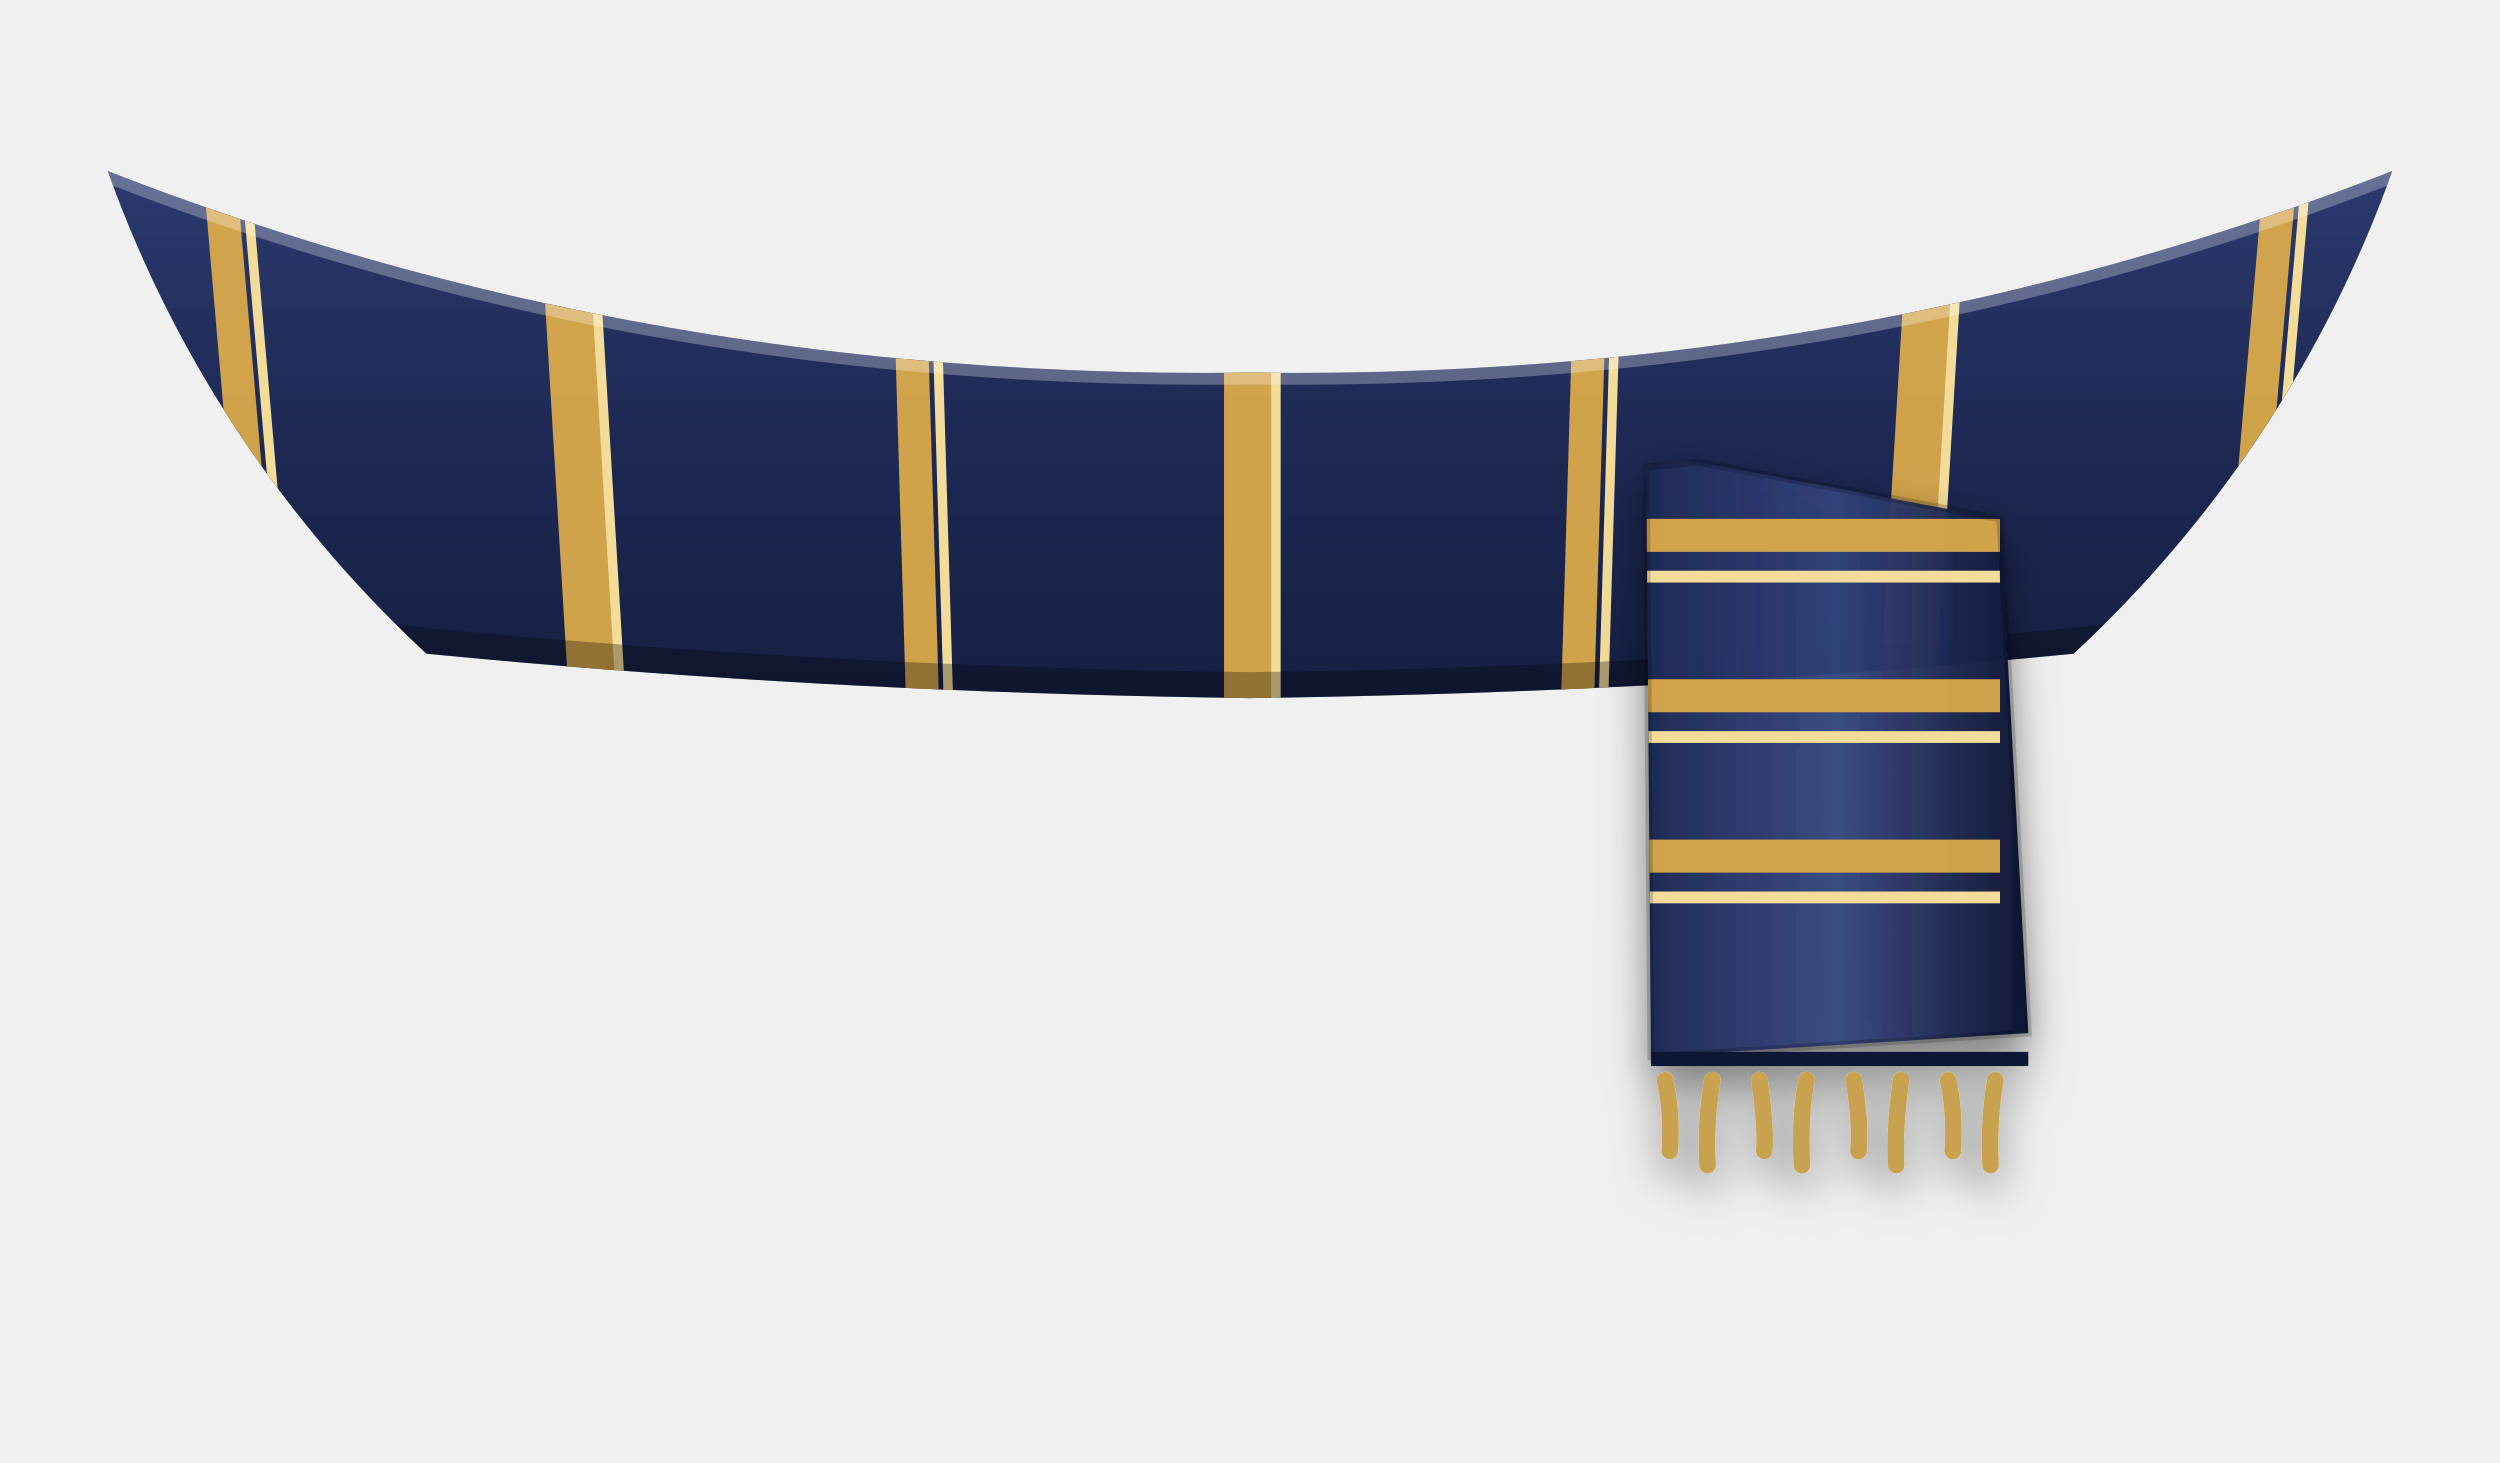
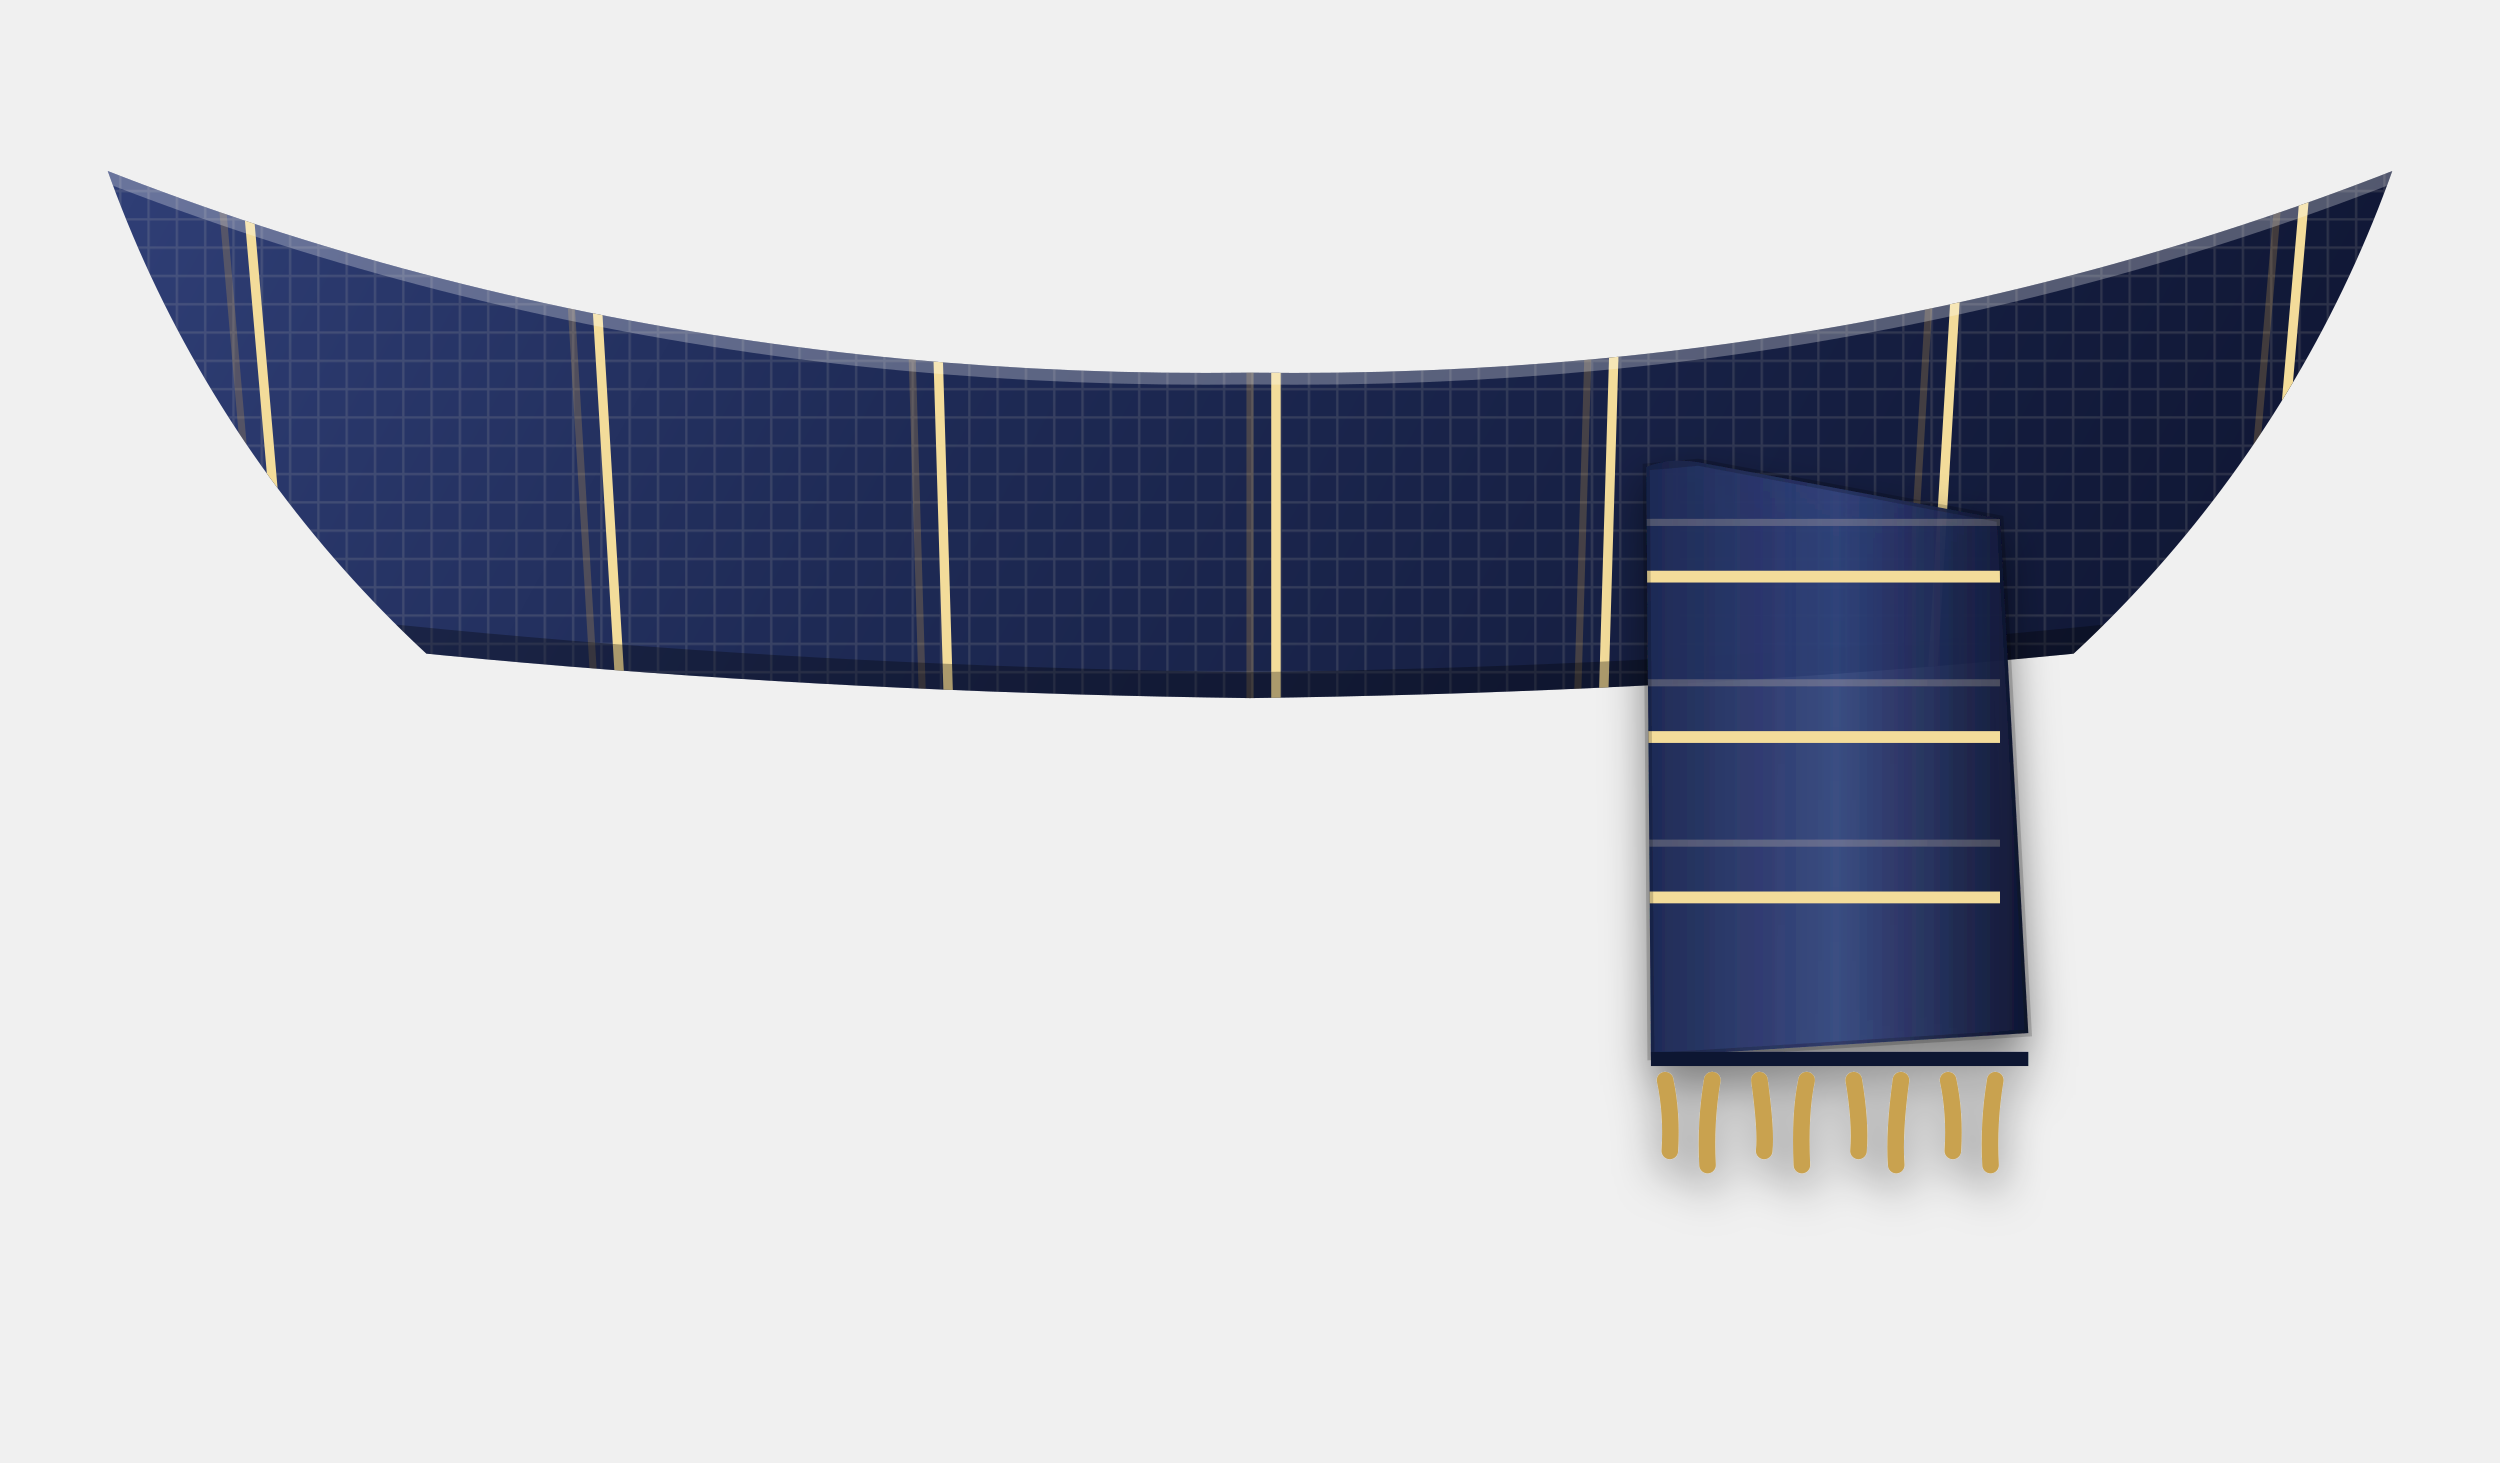
<svg xmlns="http://www.w3.org/2000/svg" viewBox="-530 100 1060 620" width="1060" height="620">
  <defs>
-     <linearGradient id="bg" x1="0" y1="0" x2="0" y2="1">
+     <linearGradient id="bg" x1="0" y1="0" x2="1" y2=".2">
      <stop offset="0" stop-color="#34447f" />
      <stop offset=".45" stop-color="#1e2a55" />
      <stop offset="1" stop-color="#0f1633" />
    </linearGradient>
    <linearGradient id="tg" x1="0" y1="0" x2="1" y2="0">
      <stop offset="0" stop-color="#1e2a55" />
      <stop offset=".5" stop-color="#34447f" stop-opacity=".9" />
      <stop offset="1" stop-color="#0f1633" />
    </linearGradient>
    <clipPath id="ball">
      <circle cx="0" cy="0" r="514" />
    </clipPath>
+     <pattern id="weave" width="12" height="12" patternUnits="userSpaceOnUse">
+       <path d="M0 1H12M1 0V12" stroke="#f7e9cb" stroke-opacity=".12" stroke-width="1" />
+     </pattern>
    <clipPath id="band">
      <path d="M-560,140 Q-300,262 0,258 Q300,262 560,140 L560,350 Q300,392 0,396 Q-300,392 -560,350 Z" />
    </clipPath>
    <filter id="sh" x="-20%" y="-20%" width="140%" height="140%">
      <feGaussianBlur in="SourceAlpha" stdDeviation="9" />
      <feOffset dy="8" />
      <feComponentTransfer>
        <feFuncA type="linear" slope=".5" />
      </feComponentTransfer>
      <feMerge>
        <feMergeNode />
        <feMergeNode in="SourceGraphic" />
      </feMerge>
    </filter>
  </defs>
  <g clip-path="url(#ball)">
    <g clip-path="url(#band)">
      <rect x="-560" y="100" width="1120" height="400" fill="url(#bg)" />
+       <rect x="-560" y="100" width="1120" height="400" fill="url(#weave)" />
      <g transform="translate(0,6)">
-         <path d="M-441,120 L-415,420" stroke="#d9a94a" stroke-width="14" opacity=".95" />
-         <path d="M-294,120 L-276,420" stroke="#d9a94a" stroke-width="22" opacity=".95" />
-         <path d="M-147,120 L-138,420" stroke="#d9a94a" stroke-width="14" opacity=".95" />
-         <path d="M0,120 L0,420" stroke="#d9a94a" stroke-width="22" opacity=".95" />
-         <path d="M147,120 L138,420" stroke="#d9a94a" stroke-width="14" opacity=".95" />
-         <path d="M294,120 L276,420" stroke="#d9a94a" stroke-width="22" opacity=".95" />
-         <path d="M441,120 L415,420" stroke="#d9a94a" stroke-width="14" opacity=".95" />
+         <path d="M-441,120 L-415,420" stroke="#d9a94a" stroke-width="3" opacity=".24" />
+         <path d="M-294,120 L-276,420" stroke="#d9a94a" stroke-width="3" opacity=".24" />
+         <path d="M-147,120 L-138,420" stroke="#d9a94a" stroke-width="3" opacity=".24" />
+         <path d="M0,120 L0,420" stroke="#d9a94a" stroke-width="3" opacity=".24" />
+         <path d="M147,120 L138,420" stroke="#d9a94a" stroke-width="3" opacity=".24" />
+         <path d="M294,120 L276,420" stroke="#d9a94a" stroke-width="3" opacity=".24" />
+         <path d="M441,120 L415,420" stroke="#d9a94a" stroke-width="3" opacity=".24" />
        <path d="M-430,120 L-404,420" stroke="#f3dc9a" stroke-width="4" />
        <path d="M-283,120 L-265,420" stroke="#f3dc9a" stroke-width="4" />
        <path d="M-136,120 L-127,420" stroke="#f3dc9a" stroke-width="4" />
        <path d="M11,120 L11,420" stroke="#f3dc9a" stroke-width="4" />
        <path d="M158,120 L149,420" stroke="#f3dc9a" stroke-width="4" />
        <path d="M305,120 L287,420" stroke="#f3dc9a" stroke-width="4" />
        <path d="M452,120 L426,420" stroke="#f3dc9a" stroke-width="4" />
      </g>
      <path d="M-560,140 Q-300,262 0,258 Q300,262 560,140" fill="none" stroke="#fff" stroke-opacity=".28" stroke-width="10" />
      <path d="M-560,350 Q-300,392 0,396 Q300,392 560,350" fill="none" stroke="#000" stroke-opacity=".30" stroke-width="22" />
    </g>
  </g>
  <g filter="url(#sh)" transform="translate(0,-52)">
    <path d="M168,350 Q178,346 190,348 L318,372 L330,590 L170,600 Z" fill="url(#tg)" />
    <g clip-path="url(#tc)">
-       <rect x="168" y="372" width="150" height="14" fill="#d9a94a" opacity=".95" />
-       <rect x="168" y="440" width="150" height="14" fill="#d9a94a" opacity=".95" />
-       <rect x="168" y="508" width="150" height="14" fill="#d9a94a" opacity=".95" />
+       <rect x="168" y="372" width="150" height="3" fill="#ead9bd" opacity=".24" />
+       <rect x="168" y="440" width="150" height="3" fill="#ead9bd" opacity=".24" />
+       <rect x="168" y="508" width="150" height="3" fill="#ead9bd" opacity=".24" />
      <rect x="168" y="394" width="150" height="5" fill="#f3dc9a" />
      <rect x="168" y="462" width="150" height="5" fill="#f3dc9a" />
      <rect x="168" y="530" width="150" height="5" fill="#f3dc9a" />
    </g>
    <path d="M168,350 L190,348 L318,372 L330,590 L170,600 Z" fill="none" stroke="#000" stroke-opacity=".18" stroke-width="3" />
    <rect x="170" y="598" width="160" height="6" fill="#0f1633" />
    <path d="M176,610 q3,14 2,30" stroke="#c9a24f" stroke-width="7" fill="none" stroke-linecap="round" />
    <path d="M196,610 q-3,18 -2,36" stroke="#c9a24f" stroke-width="7" fill="none" stroke-linecap="round" />
    <path d="M216,610 q3,22 2,30" stroke="#c9a24f" stroke-width="7" fill="none" stroke-linecap="round" />
    <path d="M236,610 q-3,14 -2,36" stroke="#c9a24f" stroke-width="7" fill="none" stroke-linecap="round" />
    <path d="M256,610 q3,18 2,30" stroke="#c9a24f" stroke-width="7" fill="none" stroke-linecap="round" />
    <path d="M276,610 q-3,22 -2,36" stroke="#c9a24f" stroke-width="7" fill="none" stroke-linecap="round" />
    <path d="M296,610 q3,14 2,30" stroke="#c9a24f" stroke-width="7" fill="none" stroke-linecap="round" />
    <path d="M316,610 q-3,18 -2,36" stroke="#c9a24f" stroke-width="7" fill="none" stroke-linecap="round" />
  </g>
  <clipPath id="tc">
    <path d="M168,350 L318,372 L330,590 L170,600 Z" />
  </clipPath>
</svg>
